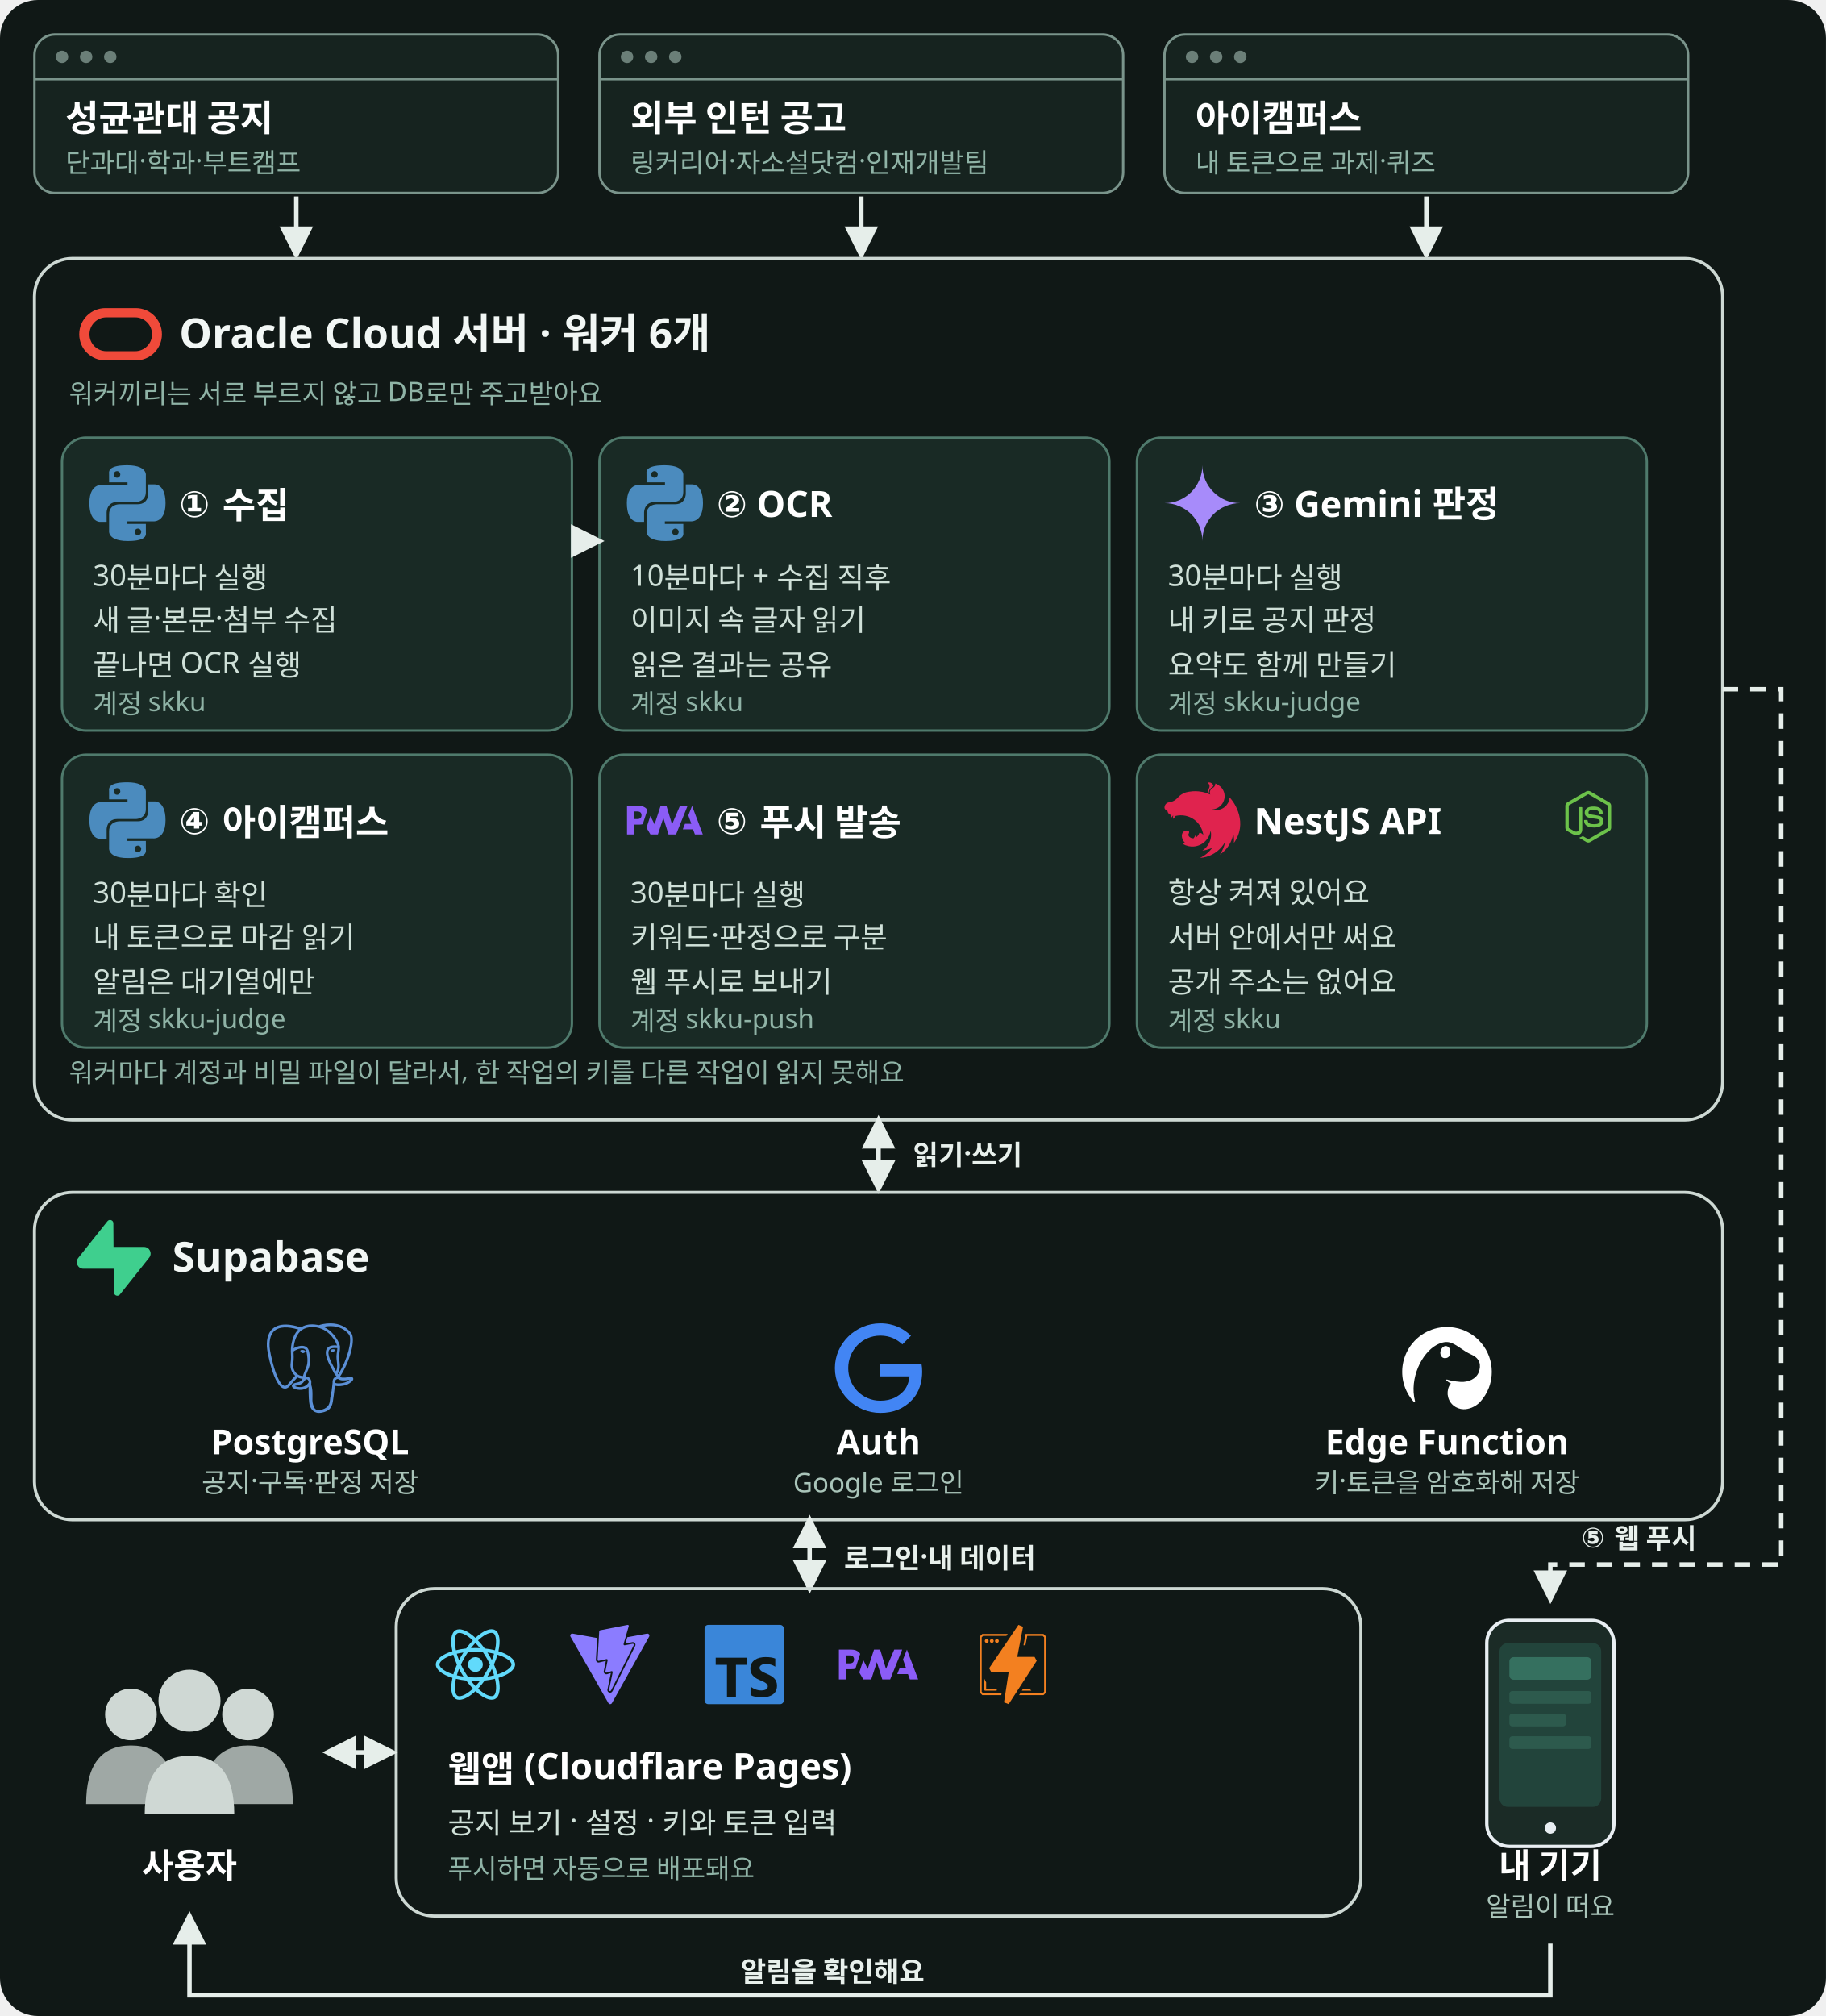
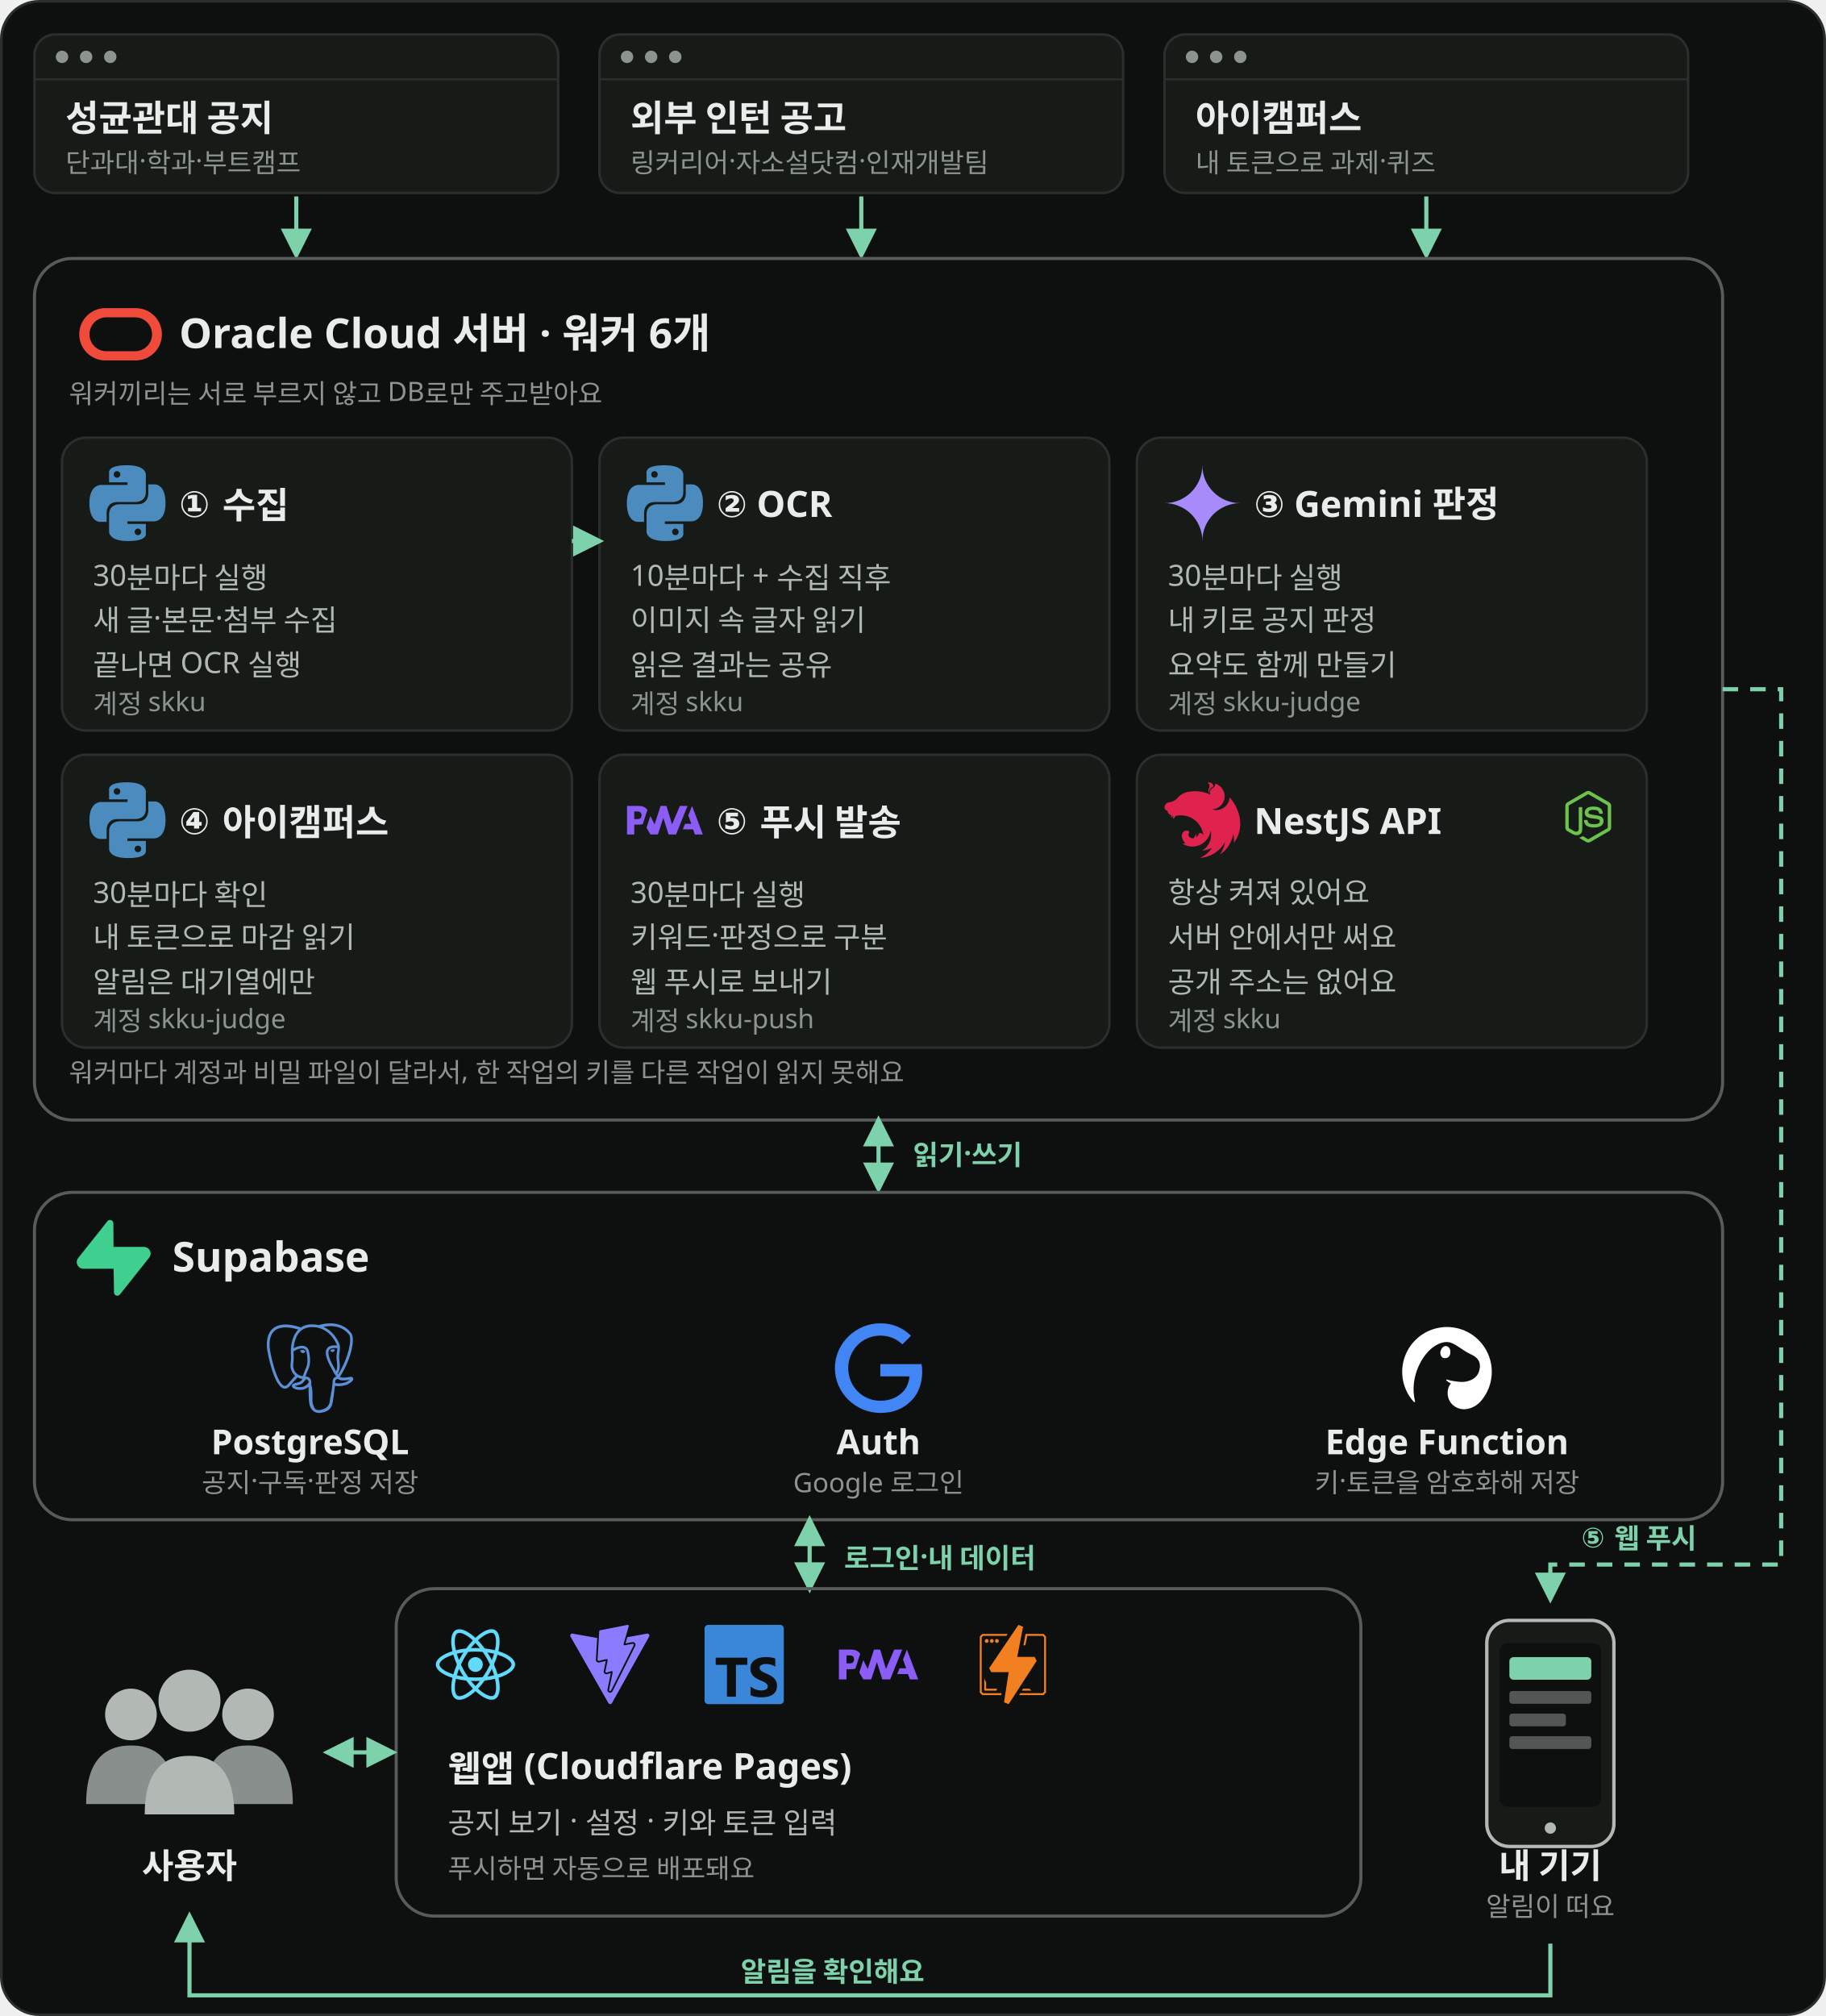
<svg xmlns="http://www.w3.org/2000/svg" viewBox="0 0 1060 1170" width="1060" height="1170" role="img" aria-labelledby="t d" font-family="Pretendard, 'Noto Sans KR', 'Apple SD Gothic Neo', 'Malgun Gothic', sans-serif">
  <defs>
    <marker id="m" viewBox="0 0 10 10" refX="8.5" refY="5" markerWidth="7.5" markerHeight="7.5" orient="auto-start-reverse">
-       <path d="M0 0 L10 5 L0 10 z" fill="#e6eeea" />
+       <path d="M0 0 L10 5 L0 10 z" fill="#7ed2ab" />
    </marker>
    <style>
- .bg{fill:#101816}.fr{fill:none;stroke:#cdd8d3;stroke-width:1.8}
- .h{fill:#f2f7f5;font-size:24px;font-weight:700}.t{fill:#fff;font-size:21px;font-weight:700}.s{fill:#cfe0d8;font-size:17px}.m{fill:#8fb3a6;font-size:15.5px}
- .c{fill:#e8f0ec;font-size:17px;text-anchor:middle}.cs{fill:#a9c4b9;font-size:15.5px;text-anchor:middle}.cl{fill:#fff;font-size:20px;font-weight:700;text-anchor:middle}
- .ar{fill:none;stroke:#e6eeea;stroke-width:2.6}.ad{fill:none;stroke:#e6eeea;stroke-width:2.6;stroke-dasharray:9 7}
- .card{fill:#192a25;stroke:#4f7a6c;stroke-width:1.4}.win{fill:#16231f;stroke:#7a948b;stroke-width:1.4}.wl{stroke:#7a948b;stroke-width:1.2}
- .al{fill:#e8f0ec;font-size:16px;font-weight:600}
+ .bg{fill:#0d100f;stroke:#2a2f2d;stroke-width:1.5}.fr{fill:none;stroke:#575c5a;stroke-width:1.8}
+ .h{fill:#e8ecea;font-size:24px;font-weight:700}.t{fill:#e8ecea;font-size:21px;font-weight:700}.s{fill:#b2b9b5;font-size:17px}.m{fill:#8d9490;font-size:15.5px}
+ .c{fill:#b2b9b5;font-size:17px;text-anchor:middle}.cs{fill:#8d9490;font-size:15.5px;text-anchor:middle}.cl{fill:#e8ecea;font-size:20px;font-weight:700;text-anchor:middle}
+ .ar{fill:none;stroke:#7ed2ab;stroke-width:2.4}.ad{fill:none;stroke:#7ed2ab;stroke-width:2.4;stroke-dasharray:9 7}
+ .card{fill:#161b18;stroke:#2a2f2d;stroke-width:1.4}.win{fill:#161b18;stroke:#2a2f2d;stroke-width:1.4}.wl{stroke:#2a2f2d;stroke-width:1.2}
+ .al{fill:#7ed2ab;font-size:16px;font-weight:600}
</style>
  </defs>
-   <rect class="bg" width="1060" height="1170" rx="22" />
+   <rect class="bg" x="0.75" y="0.75" width="1058.5" height="1168.5" rx="22" />
  <rect class="win" x="20" y="20" width="304" height="92" rx="12" />
  <line x1="20" y1="46" x2="324" y2="46" class="wl" />
-   <circle cx="36" cy="33" r="3.6" fill="#6b7f78" />
-   <circle cx="50" cy="33" r="3.6" fill="#6b7f78" />
-   <circle cx="64" cy="33" r="3.6" fill="#6b7f78" />
+   <circle cx="36" cy="33" r="3.6" fill="#8d9490" />
+   <circle cx="50" cy="33" r="3.6" fill="#8d9490" />
+   <circle cx="64" cy="33" r="3.6" fill="#8d9490" />
  <text class="t" x="38" y="76">성균관대 공지</text>
  <text class="m" x="38" y="100">단과대·학과·부트캠프</text>
  <path class="ar" d="M172 114 L172 148" marker-end="url(#m)" />
  <rect class="win" x="348" y="20" width="304" height="92" rx="12" />
  <line x1="348" y1="46" x2="652" y2="46" class="wl" />
-   <circle cx="364" cy="33" r="3.6" fill="#6b7f78" />
-   <circle cx="378" cy="33" r="3.6" fill="#6b7f78" />
-   <circle cx="392" cy="33" r="3.6" fill="#6b7f78" />
+   <circle cx="364" cy="33" r="3.6" fill="#8d9490" />
+   <circle cx="378" cy="33" r="3.6" fill="#8d9490" />
+   <circle cx="392" cy="33" r="3.6" fill="#8d9490" />
  <text class="t" x="366" y="76">외부 인턴 공고</text>
  <text class="m" x="366" y="100">링커리어·자소설닷컴·인재개발팀</text>
  <path class="ar" d="M500 114 L500 148" marker-end="url(#m)" />
  <rect class="win" x="676" y="20" width="304" height="92" rx="12" />
  <line x1="676" y1="46" x2="980" y2="46" class="wl" />
-   <circle cx="692" cy="33" r="3.6" fill="#6b7f78" />
-   <circle cx="706" cy="33" r="3.6" fill="#6b7f78" />
-   <circle cx="720" cy="33" r="3.6" fill="#6b7f78" />
+   <circle cx="692" cy="33" r="3.6" fill="#8d9490" />
+   <circle cx="706" cy="33" r="3.6" fill="#8d9490" />
+   <circle cx="720" cy="33" r="3.6" fill="#8d9490" />
  <text class="t" x="694" y="76">아이캠퍼스</text>
  <text class="m" x="694" y="100">내 토큰으로 과제·퀴즈</text>
  <path class="ar" d="M828 114 L828 148" marker-end="url(#m)" />
  <rect class="fr" x="20" y="150" width="980" height="500" rx="22" />
  <path transform="translate(46.0 170.0) scale(2.000)" fill="#F04A3A" d="M16.412 4.412h-8.82a7.588 7.588 0 0 0-.008 15.176h8.828a7.588 7.588 0 0 0 0-15.176zm-.193 12.502H7.786a4.915 4.915 0 0 1 0-9.828h8.433a4.914 4.914 0 1 1 0 9.828z" />
  <text class="h" x="104" y="202">Oracle Cloud 서버 · 워커 6개</text>
  <text class="m" x="40" y="234">워커끼리는 서로 부르지 않고 DB로만 주고받아요</text>
  <rect class="card" x="36" y="254" width="296" height="170" rx="14" />
  <path transform="translate(52.0 270.0) scale(1.833)" fill="#4B8BBE" d="M14.25.18l.9.2.73.26.59.3.45.32.34.34.25.34.16.33.1.3.04.26.02.2-.01.13V8.5l-.05.63-.13.55-.21.46-.26.38-.3.31-.33.25-.35.19-.35.14-.33.1-.3.07-.26.04-.21.02H8.77l-.69.05-.59.14-.5.22-.41.27-.33.32-.27.35-.2.36-.15.37-.1.35-.07.32-.04.27-.02.21v3.06H3.17l-.21-.03-.28-.07-.32-.12-.35-.18-.36-.26-.36-.36-.35-.46-.32-.59-.28-.73-.21-.88-.14-1.05-.05-1.23.06-1.22.16-1.04.24-.87.32-.71.36-.57.4-.44.42-.33.42-.24.4-.16.36-.1.32-.05.24-.01h.16l.06.01h8.16v-.83H6.18l-.01-2.75-.02-.37.05-.34.11-.31.17-.28.25-.26.31-.23.38-.2.44-.18.51-.15.58-.12.64-.1.71-.06.77-.04.84-.02 1.27.05zm-6.3 1.98l-.23.33-.08.41.08.41.23.34.33.22.41.09.41-.09.33-.22.23-.34.08-.41-.08-.41-.23-.33-.33-.22-.41-.09-.41.09zm13.09 3.95l.28.06.32.12.35.18.36.27.36.35.35.47.32.59.28.73.21.88.14 1.04.05 1.23-.06 1.23-.16 1.04-.24.86-.32.71-.36.57-.4.45-.42.33-.42.24-.4.16-.36.09-.32.05-.24.02-.16-.01h-8.22v.82h5.84l.01 2.76.02.36-.05.34-.11.31-.17.29-.25.25-.31.24-.38.2-.44.17-.51.15-.58.13-.64.09-.71.07-.77.04-.84.01-1.27-.04-1.07-.14-.9-.2-.73-.25-.59-.3-.45-.33-.34-.34-.25-.34-.16-.33-.1-.3-.04-.25-.02-.2.01-.13v-5.34l.05-.64.13-.54.21-.46.26-.38.3-.32.33-.24.35-.2.35-.14.33-.1.3-.06.26-.04.21-.02.13-.01h5.84l.69-.05.59-.14.5-.21.41-.28.33-.32.27-.35.2-.36.15-.36.1-.35.07-.32.04-.28.02-.21V6.07h2.09l.14.01zm-6.47 14.25l-.23.33-.08.41.08.41.23.33.33.23.41.08.41-.08.33-.23.23-.33.08-.41-.08-.41-.23-.33-.33-.23-.41-.08-.41.08z" />
  <text class="t" x="104" y="300">① 수집</text>
  <text class="s" x="54" y="340">30분마다 실행</text>
  <text class="s" x="54" y="366">새 글·본문·첨부 수집</text>
  <text class="s" x="54" y="392">끝나면 OCR 실행</text>
  <text class="m" x="54" y="414">계정 skku</text>
  <rect class="card" x="348" y="254" width="296" height="170" rx="14" />
  <path transform="translate(364.0 270.0) scale(1.833)" fill="#4B8BBE" d="M14.25.18l.9.2.73.26.59.3.45.32.34.34.25.34.16.33.1.3.04.26.02.2-.01.13V8.5l-.05.63-.13.55-.21.46-.26.38-.3.31-.33.25-.35.19-.35.14-.33.1-.3.07-.26.04-.21.02H8.77l-.69.05-.59.14-.5.22-.41.27-.33.32-.27.35-.2.36-.15.37-.1.35-.07.32-.04.27-.02.21v3.06H3.17l-.21-.03-.28-.07-.32-.12-.35-.18-.36-.26-.36-.36-.35-.46-.32-.59-.28-.73-.21-.88-.14-1.05-.05-1.23.06-1.22.16-1.04.24-.87.32-.71.36-.57.4-.44.42-.33.42-.24.4-.16.36-.1.32-.05.24-.01h.16l.06.01h8.16v-.83H6.18l-.01-2.75-.02-.37.05-.34.11-.31.17-.28.25-.26.31-.23.38-.2.44-.18.51-.15.58-.12.64-.1.71-.06.77-.04.84-.02 1.27.05zm-6.3 1.98l-.23.33-.08.41.08.41.23.34.33.22.41.09.41-.09.33-.22.23-.34.08-.41-.08-.41-.23-.33-.33-.22-.41-.09-.41.09zm13.09 3.95l.28.06.32.12.35.18.36.27.36.35.35.47.32.59.28.73.21.88.14 1.04.05 1.23-.06 1.23-.16 1.04-.24.86-.32.71-.36.57-.4.45-.42.33-.42.24-.4.16-.36.09-.32.05-.24.02-.16-.01h-8.22v.82h5.84l.01 2.76.02.36-.05.34-.11.31-.17.29-.25.25-.31.24-.38.2-.44.17-.51.15-.58.13-.64.09-.71.07-.77.04-.84.01-1.27-.04-1.07-.14-.9-.2-.73-.25-.59-.3-.45-.33-.34-.34-.25-.34-.16-.33-.1-.3-.04-.25-.02-.2.01-.13v-5.34l.05-.64.13-.54.21-.46.26-.38.3-.32.33-.24.35-.2.35-.14.33-.1.3-.06.26-.04.21-.02.13-.01h5.84l.69-.05.59-.14.5-.21.41-.28.33-.32.27-.35.2-.36.15-.36.1-.35.07-.32.04-.28.02-.21V6.07h2.09l.14.01zm-6.47 14.25l-.23.33-.08.41.08.41.23.33.33.23.41.08.41-.08.33-.23.23-.33.08-.41-.08-.41-.23-.33-.33-.23-.41-.08-.41.08z" />
  <text class="t" x="416" y="300">② OCR</text>
  <text class="s" x="366" y="340">10분마다 + 수집 직후</text>
  <text class="s" x="366" y="366">이미지 속 글자 읽기</text>
  <text class="s" x="366" y="392">읽은 결과는 공유</text>
  <text class="m" x="366" y="414">계정 skku</text>
  <rect class="card" x="660" y="254" width="296" height="170" rx="14" />
  <path transform="translate(676.0 270.0) scale(1.833)" fill="#A78BFA" d="M11.04 19.32Q12 21.51 12 24q0-2.49.93-4.68.96-2.19 2.58-3.81t3.81-2.55Q21.51 12 24 12q-2.49 0-4.68-.93a12.3 12.3 0 0 1-3.81-2.58 12.3 12.3 0 0 1-2.58-3.81Q12 2.49 12 0q0 2.49-.96 4.68-.93 2.19-2.55 3.81a12.3 12.3 0 0 1-3.81 2.58Q2.49 12 0 12q2.49 0 4.68.96 2.19.93 3.81 2.55t2.55 3.81" />
  <text class="t" x="728" y="300">③ Gemini 판정</text>
  <text class="s" x="678" y="340">30분마다 실행</text>
  <text class="s" x="678" y="366">내 키로 공지 판정</text>
  <text class="s" x="678" y="392">요약도 함께 만들기</text>
  <text class="m" x="678" y="414">계정 skku-judge</text>
  <rect class="card" x="36" y="438" width="296" height="170" rx="14" />
  <path transform="translate(52.0 454.0) scale(1.833)" fill="#4B8BBE" d="M14.25.18l.9.2.73.26.59.3.45.32.34.34.25.34.16.33.1.3.04.26.02.2-.01.13V8.5l-.05.63-.13.55-.21.46-.26.38-.3.31-.33.25-.35.19-.35.14-.33.1-.3.07-.26.04-.21.02H8.77l-.69.05-.59.14-.5.22-.41.27-.33.32-.27.35-.2.36-.15.37-.1.35-.07.32-.04.27-.02.21v3.06H3.17l-.21-.03-.28-.07-.32-.12-.35-.18-.36-.26-.36-.36-.35-.46-.32-.59-.28-.73-.21-.88-.14-1.05-.05-1.23.06-1.22.16-1.04.24-.87.32-.71.36-.57.4-.44.42-.33.42-.24.4-.16.36-.1.32-.05.24-.01h.16l.06.01h8.16v-.83H6.18l-.01-2.75-.02-.37.05-.34.11-.31.17-.28.25-.26.31-.23.38-.2.44-.18.51-.15.58-.12.64-.1.71-.06.77-.04.84-.02 1.27.05zm-6.3 1.98l-.23.33-.08.41.08.41.23.34.33.22.41.09.41-.09.33-.22.23-.34.08-.41-.08-.41-.23-.33-.33-.22-.41-.09-.41.09zm13.09 3.95l.28.06.32.12.35.18.36.27.36.35.35.47.32.59.28.73.21.88.14 1.04.05 1.23-.06 1.23-.16 1.04-.24.86-.32.71-.36.57-.4.45-.42.33-.42.24-.4.16-.36.09-.32.05-.24.02-.16-.01h-8.22v.82h5.84l.01 2.76.02.36-.05.34-.11.31-.17.29-.25.25-.31.24-.38.2-.44.17-.51.15-.58.13-.64.09-.71.07-.77.04-.84.01-1.27-.04-1.07-.14-.9-.2-.73-.25-.59-.3-.45-.33-.34-.34-.25-.34-.16-.33-.1-.3-.04-.25-.02-.2.01-.13v-5.34l.05-.64.13-.54.21-.46.26-.38.3-.32.33-.24.35-.2.35-.14.33-.1.3-.06.26-.04.21-.02.13-.01h5.84l.69-.05.59-.14.5-.21.41-.28.33-.32.27-.35.2-.36.15-.36.1-.35.07-.32.04-.28.02-.21V6.07h2.09l.14.01zm-6.47 14.25l-.23.33-.08.41.08.41.23.33.33.23.41.08.41-.08.33-.23.23-.33.08-.41-.08-.41-.23-.33-.33-.23-.41-.08-.41.08z" />
  <text class="t" x="104" y="484">④ 아이캠퍼스</text>
  <text class="s" x="54" y="524">30분마다 확인</text>
  <text class="s" x="54" y="550">내 토큰으로 마감 읽기</text>
  <text class="s" x="54" y="576">알림은 대기열에만</text>
  <text class="m" x="54" y="598">계정 skku-judge</text>
  <rect class="card" x="348" y="438" width="296" height="170" rx="14" />
  <path transform="translate(364.0 454.0) scale(1.833)" fill="#8B5CF6" d="M20.597 7.482L24 16.518h-2.51l-.582-1.618h-3.245l.693-1.753h2.002l-.95-2.66 1.188-3.005zm-8.111 0l1.772 5.839L16.75 7.482h2.415l-3.643 9.036h-2.383l-1.639-5.237-1.72 5.237h-2.377l-1.233-2.116 1.214-3.741 1.342 2.661 1.903-5.839h1.857zm-8.745 0c1.063 0 1.871.305 2.423.917a2.647 2.647 0 01.281.368l-1.075 3.313-.385 1.185c-.352.101-.753.151-1.204.151H2.293v3.102H0V7.482zm-.582 1.753h-.866v2.428h.86c.558 0 .941-.119 1.149-.358.19-.215.284-.506.284-.872 0-.364-.108-.654-.324-.871-.216-.217-.583-.326-1.103-.326z" />
  <text class="t" x="416" y="484">⑤ 푸시 발송</text>
  <text class="s" x="366" y="524">30분마다 실행</text>
  <text class="s" x="366" y="550">키워드·판정으로 구분</text>
  <text class="s" x="366" y="576">웹 푸시로 보내기</text>
  <text class="m" x="366" y="598">계정 skku-push</text>
  <rect class="card" x="660" y="438" width="296" height="170" rx="14" />
  <path transform="translate(676.0 454.0) scale(1.833)" fill="#E0234E" d="M14.131.047c-.173 0-.334.037-.483.087.316.21.49.49.576.806.007.043.019.074.025.117a.681.681 0 0 1 .013.112c.024.545-.143.614-.26.936-.18.415-.13.861.086 1.22a.74.74 0 0 0 .074.137c-.235-1.568 1.073-1.803 1.314-2.293.019-.428-.334-.713-.613-.911a1.37 1.37 0 0 0-.732-.21zM16.102.4c-.024.143-.006.106-.012.18-.006.05-.006.112-.012.161-.013.05-.025.1-.044.149-.012.05-.03.1-.05.149l-.067.142c-.02.025-.031.05-.05.075l-.037.055a2.152 2.152 0 0 1-.093.124c-.037.038-.068.081-.112.112v.006c-.037.031-.074.068-.118.1-.13.099-.278.173-.415.266-.043.03-.087.056-.124.093a.906.906 0 0 0-.118.099c-.043.037-.074.074-.111.118-.031.037-.068.08-.093.124a1.582 1.582 0 0 0-.087.13c-.025.05-.043.093-.068.142-.019.05-.037.093-.05.143a2.007 2.007 0 0 0-.043.155c-.006.025-.006.056-.012.08-.007.025-.007.05-.013.075 0 .05-.006.105-.006.155 0 .037 0 .074.006.111 0 .05.006.1.019.155.006.05.018.1.03.15.02.049.032.098.05.148.013.03.031.062.044.087l-1.426-.552c-.241-.068-.477-.13-.719-.186l-.39-.093c-.372-.074-.75-.13-1.128-.167-.013 0-.019-.006-.031-.006A11.082 11.082 0 0 0 8.9 2.855c-.378.025-.756.074-1.134.136a12.45 12.45 0 0 0-.837.174l-.279.074c-.092.037-.18.08-.266.118l-.205.093c-.012.006-.024.006-.03.012-.063.031-.118.056-.174.087a2.738 2.738 0 0 0-.236.118c-.043.018-.086.043-.124.062a.559.559 0 0 1-.055.03c-.056.032-.112.063-.162.094a1.56 1.56 0 0 0-.148.093c-.044.03-.087.055-.124.086-.006.007-.013.007-.019.013-.037.025-.08.056-.118.087l-.012.012-.093.074c-.012.007-.025.019-.037.025-.031.025-.062.056-.093.08-.006.013-.019.02-.025.025-.037.038-.074.069-.111.106-.007 0-.007.006-.013.012a1.742 1.742 0 0 0-.111.106c-.007.006-.007.012-.013.012a1.454 1.454 0 0 0-.093.1c-.012.012-.03.024-.043.036a1.374 1.374 0 0 1-.106.112c-.006.012-.018.019-.024.03-.05.05-.093.1-.143.15l-.018.018c-.1.106-.205.211-.317.304-.111.1-.229.192-.347.273a3.777 3.777 0 0 1-.762.421c-.13.056-.267.106-.403.149-.26.056-.527.161-.756.18-.05 0-.105.012-.155.018l-.155.037-.149.056c-.05.019-.099.044-.148.068-.044.031-.093.056-.137.087a1.011 1.011 0 0 0-.124.106c-.043.03-.087.074-.124.111-.037.043-.074.08-.105.124-.031.05-.068.093-.093.143a1.092 1.092 0 0 0-.087.142c-.025.056-.05.106-.068.161-.019.05-.037.106-.056.161-.012.05-.025.1-.03.15 0 .005-.007.012-.007.018-.012.056-.012.13-.019.167C.006 7.95 0 7.986 0 8.03a.657.657 0 0 0 .074.31v.006c.019.037.044.075.069.112.024.037.05.074.08.111.031.031.068.069.106.1a.906.906 0 0 0 .117.099c.149.13.186.173.378.272.031.019.062.031.1.05.006 0 .012.006.018.006 0 .013 0 .019.006.031a1.272 1.272 0 0 0 .08.298c.02.037.032.074.05.111.007.013.013.025.02.031.024.05.049.093.073.137l.093.13c.031.037.069.08.106.118.037.037.074.068.118.105 0 0 .006.006.012.006.037.031.074.062.112.087a.986.986 0 0 0 .136.08c.043.025.093.05.142.069a.73.73 0 0 0 .124.043c.007.006.013.006.025.012.025.007.056.013.08.019-.018.335-.024.65.026.762.055.124.328-.254.6-.688-.036.428-.061.93 0 1.079.069.155.44-.329.763-.862 4.395-1.016 8.405 2.02 8.826 6.31-.08-.67-.905-1.041-1.283-.948-.186.458-.502 1.047-1.01 1.413.043-.41.025-.83-.062-1.24a4.009 4.009 0 0 1-.769 1.562c-.588.043-1.177-.242-1.487-.67-.025-.018-.031-.055-.05-.08-.018-.043-.037-.087-.05-.13a.515.515 0 0 1-.037-.13c-.006-.044-.006-.087-.006-.137v-.093a.992.992 0 0 1 .031-.13c.013-.043.025-.086.044-.13.024-.043.043-.087.074-.13.105-.298.105-.54-.087-.682a.706.706 0 0 0-.118-.062c-.024-.006-.055-.018-.08-.025l-.05-.018a.847.847 0 0 0-.13-.031.472.472 0 0 0-.13-.019 1.01 1.01 0 0 0-.136-.012c-.031 0-.062.006-.093.006a.484.484 0 0 0-.137.019c-.043.006-.086.012-.13.024a1.068 1.068 0 0 0-.13.044c-.043.018-.08.037-.124.056-.037.018-.074.043-.118.062-1.444.942-.582 3.148.403 3.787-.372.068-.75.148-.855.229l-.013.012c.267.161.546.298.837.416.397.13.818.247 1.004.297v.006a5.996 5.996 0 0 0 1.562.112c2.746-.192 4.996-2.281 5.405-5.033l.037.161c.019.112.043.23.056.347v.006c.012.056.018.112.025.162v.024c.006.056.012.112.012.162.006.068.012.136.012.204v.1c0 .03.007.067.007.098 0 .038-.007.075-.007.112v.087c0 .043-.006.08-.006.124 0 .025 0 .05-.006.08 0 .044-.006.087-.006.137-.006.018-.006.037-.006.055l-.02.143c0 .019 0 .037-.005.056-.007.062-.019.118-.025.18v.012l-.037.174v.018l-.037.167c0 .007-.007.02-.007.025a1.663 1.663 0 0 1-.043.168v.018c-.019.062-.037.118-.05.174-.006.006-.006.012-.006.012l-.056.186c-.024.062-.043.118-.068.18-.025.062-.043.124-.068.18-.025.062-.05.117-.074.18h-.007c-.024.055-.05.117-.08.173a.302.302 0 0 1-.019.043c-.006.006-.006.013-.012.019a5.867 5.867 0 0 1-1.742 2.082c-.05.031-.099.069-.149.106-.012.012-.03.018-.043.03a2.603 2.603 0 0 1-.136.094l.018.037h.007l.26-.037h.006c.161-.025.322-.056.483-.087.044-.006.093-.019.137-.031l.087-.019c.043-.006.086-.018.13-.024.037-.013.074-.02.111-.031.62-.15 1.221-.354 1.798-.595a9.926 9.926 0 0 1-3.85 3.142c.714-.05 1.426-.167 2.114-.366a9.903 9.903 0 0 0 5.857-4.68 9.893 9.893 0 0 1-1.667 3.986 9.758 9.758 0 0 0 1.655-1.376 9.824 9.824 0 0 0 2.61-5.268c.21.98.272 1.99.18 2.987 4.474-6.241.371-12.712-1.346-14.416-.006-.013-.012-.019-.012-.031-.006.006-.006.006-.006.012 0-.006 0-.006-.007-.012 0 .074-.006.148-.012.223a8.34 8.34 0 0 1-.062.415c-.03.136-.068.273-.105.41-.044.13-.093.266-.15.396a5.322 5.322 0 0 1-.185.378 4.735 4.735 0 0 1-.477.688c-.093.111-.192.21-.292.31a3.994 3.994 0 0 1-.18.155l-.142.124a3.459 3.459 0 0 1-.347.241 4.295 4.295 0 0 1-.366.211c-.13.062-.26.118-.39.174a4.364 4.364 0 0 1-.818.223c-.143.025-.285.037-.422.05a4.914 4.914 0 0 1-.297.012 4.66 4.66 0 0 1-.422-.025 3.137 3.137 0 0 1-.421-.062 3.136 3.136 0 0 1-.415-.105h-.007c.137-.013.273-.025.41-.05a4.493 4.493 0 0 0 .818-.223c.136-.05.266-.112.39-.174.13-.062.248-.13.372-.204.118-.08.235-.161.347-.248.112-.087.217-.18.316-.279.105-.093.198-.198.291-.304.093-.111.18-.223.26-.334.013-.019.026-.044.038-.062.062-.1.124-.199.18-.298a4.272 4.272 0 0 0 .334-.775c.044-.13.075-.266.106-.403.025-.142.05-.278.062-.415.012-.142.025-.285.025-.421 0-.1-.007-.199-.013-.298a6.726 6.726 0 0 0-.05-.415 4.493 4.493 0 0 0-.092-.415c-.044-.13-.087-.267-.137-.397-.05-.13-.111-.26-.173-.384-.069-.124-.137-.248-.211-.366a6.843 6.843 0 0 0-.248-.34c-.093-.106-.186-.212-.285-.317a3.878 3.878 0 0 0-.161-.155c-.28-.217-.57-.421-.862-.607a1.154 1.154 0 0 0-.124-.062 2.415 2.415 0 0 0-.589-.26Z" />
  <path transform="translate(907.0 459.0) scale(1.250)" fill="#6CC24A" d="M11.998,24c-0.321,0-0.641-0.084-0.922-0.247l-2.936-1.737c-0.438-0.245-0.224-0.332-0.08-0.383 c0.585-0.203,0.703-0.25,1.328-0.604c0.065-0.037,0.151-0.023,0.218,0.017l2.256,1.339c0.082,0.045,0.197,0.045,0.272,0l8.795-5.076 c0.082-0.047,0.134-0.141,0.134-0.238V6.921c0-0.099-0.053-0.192-0.137-0.242l-8.791-5.072c-0.081-0.047-0.189-0.047-0.271,0 L3.075,6.68C2.99,6.729,2.936,6.825,2.936,6.921v10.15c0,0.097,0.054,0.189,0.139,0.235l2.409,1.392 c1.307,0.654,2.108-0.116,2.108-0.89V7.787c0-0.142,0.114-0.253,0.256-0.253h1.115c0.139,0,0.255,0.112,0.255,0.253v10.021 c0,1.745-0.95,2.745-2.604,2.745c-0.508,0-0.909,0-2.026-0.551L2.28,18.675c-0.57-0.329-0.922-0.945-0.922-1.604V6.921 c0-0.659,0.353-1.275,0.922-1.603l8.795-5.082c0.557-0.315,1.296-0.315,1.848,0l8.794,5.082c0.57,0.329,0.924,0.944,0.924,1.603 v10.15c0,0.659-0.354,1.273-0.924,1.604l-8.794,5.078C12.643,23.916,12.324,24,11.998,24z M19.099,13.993 c0-1.9-1.284-2.406-3.987-2.763c-2.731-0.361-3.009-0.548-3.009-1.187c0-0.528,0.235-1.233,2.258-1.233 c1.807,0,2.473,0.389,2.747,1.607c0.024,0.115,0.129,0.199,0.247,0.199h1.141c0.071,0,0.138-0.031,0.186-0.081 c0.048-0.054,0.074-0.123,0.067-0.196c-0.177-2.098-1.571-3.076-4.388-3.076c-2.508,0-4.004,1.058-4.004,2.833 c0,1.925,1.488,2.457,3.895,2.695c2.88,0.282,3.103,0.703,3.103,1.269c0,0.983-0.789,1.402-2.642,1.402 c-2.327,0-2.839-0.584-3.011-1.742c-0.02-0.124-0.126-0.215-0.253-0.215h-1.137c-0.141,0-0.254,0.112-0.254,0.253 c0,1.482,0.806,3.248,4.655,3.248C17.501,17.007,19.099,15.91,19.099,13.993z" />
  <text class="t" x="728" y="484">NestJS API</text>
  <text class="s" x="678" y="524">항상 켜져 있어요</text>
  <text class="s" x="678" y="550">서버 안에서만 써요</text>
  <text class="s" x="678" y="576">공개 주소는 없어요</text>
  <text class="m" x="678" y="598">계정 skku</text>
  <path class="ar" d="M332 314 L348 314" marker-end="url(#m)" />
  <text class="m" x="40" y="628">워커마다 계정과 비밀 파일이 달라서, 한 작업의 키를 다른 작업이 읽지 못해요</text>
  <path class="ar" d="M510 650 L510 690" marker-end="url(#m)" marker-start="url(#m)" />
  <text class="al" x="530" y="676">읽기·쓰기</text>
  <rect class="fr" x="20" y="692" width="980" height="190" rx="22" />
  <path transform="translate(44.0 708.0) scale(1.833)" fill="#3FCF8E" d="M11.9 1.036c-.015-.986-1.26-1.41-1.874-.637L.764 12.05C-.33 13.427.65 15.455 2.409 15.455h9.579l.113 7.51c.014.985 1.259 1.408 1.873.636l9.262-11.653c1.093-1.375.113-3.403-1.645-3.403h-9.642z" />
  <text class="h" x="100" y="738">Supabase</text>
  <path transform="translate(154.0 768.0) scale(2.167)" fill="#5B8FD6" d="M23.559 14.723a.527.527 0 0 0-.056-.119c-.139-.263-.477-.342-1.007-.232-1.653.341-2.293.131-2.526-.019 1.342-2.048 2.445-4.522 3.041-6.83.271-1.051.798-3.524.122-4.732a1.564 1.564 0 0 0-.151-.235C21.693.909 19.801.025 17.51.001c-1.495-.016-2.771.346-3.116.479a9.449 9.449 0 0 0-.516-.082 8.044 8.044 0 0 0-1.311-.128c-1.182-.018-2.204.264-3.05.841-.857-.321-4.789-1.645-7.222.079C.936 2.153.309 3.873.43 6.304c.041.818.507 3.334 1.242 5.744.46 1.506.939 2.702 1.433 3.582.553.994 1.126 1.593 1.714 1.79.447.149 1.133.144 1.858-.728.801-.964 1.59-1.826 1.945-2.207.435.235.906.362 1.39.377a.057.057 0 0 0 0.0.004 11.031 11.031 0 0 0-.247.305c-.339.43-.409.52-1.5.744-.31.064-1.134.234-1.146.811-.003.122.033.231.092.327.227.423.922.61 1.015.633 1.335.334 2.504.092 3.371-.679-.017 2.231.077 4.417.345 5.087.221.553.762 1.905 2.469 1.904.251 0 .526-.029.83-.094 1.782-.382 2.556-1.17 2.855-2.906.15-.871.402-2.875.539-4.101.017-.07.036-.121.057-.136.001-.001.07-.047.427.031a.367.367 0 0 0 .044.007l.254.022.015.001c.847.038 1.911-.143 2.531-.431.644-.299 1.806-1.032 1.595-1.67zM2.371 11.877c-.744-2.436-1.178-4.885-1.212-5.572-.109-2.171.417-3.683 1.562-4.493 1.837-1.299 4.84-.541 6.108-.13-.003.003-.007.006-.01.009-2.024 2.044-1.976 5.536-1.971 5.75-0.0.082.007.199.016.359.035.587.1 1.68-.073 2.918-.161 1.15.194 2.276.973 3.089.081.084.165.163.252.237-.347.371-1.1 1.193-1.903 2.158-.568.682-.96.552-1.089.509-.392-.131-.813-.587-1.238-1.322-.48-.839-.964-2.032-1.415-3.513zm6.007 5.087c-.171-.043-.327-.113-.432-.177.089-.039.237-.09.483-.141 1.283-.264 1.482-.451 1.914-1.0.099-.126.212-.269.367-.443a.355.355 0 0 0 .074-.13c.171-.151.272-.11.437-.042.156.065.308.26.369.475.029.102.062.294-.045.444-.904 1.266-2.222 1.249-3.168 1.013zm2.094-3.988-.052.141c-.133.357-.257.688-.333 1.003-.667-.002-1.317-.287-1.81-.802-.628-.655-.913-1.566-.782-2.5.183-1.308.115-2.447.079-3.059-.005-.086-.009-.161-.012-.22.296-.262 1.666-.996 2.643-.772.446.102.718.406.831.928.585 2.704.077 3.831-.33 4.736-.084.187-.163.363-.231.545zm7.364 4.572c-.017.177-.036.376-.062.596l-.146.438a.355.355 0 0 0-.018.108c-.006.475-.054.649-.115.869-.063.229-.135.489-.179 1.058-.11 1.414-.878 2.227-2.417 2.557-1.516.325-1.784-.497-2.021-1.222a6.582 6.582 0 0 0-.077-.227c-.215-.586-.191-1.412-.157-2.555.017-.561-.025-1.901-.33-2.646.004-.293.011-.591.019-.892a.353.353 0 0 0-.015-.113 1.493 1.493 0 0 0-.044-.208c-.123-.428-.421-.787-.78-.935-.142-.059-.404-.167-.718-.087.067-.276.183-.588.309-.925l.053-.142c.059-.16.134-.326.213-.501.426-.948 1.011-2.245.377-5.177-.237-1.098-1.03-1.634-2.232-1.51-.721.075-1.38.365-1.709.532a5.672 5.672 0 0 0-.196.104c.092-1.106.439-3.174 1.736-4.482a4.031 4.031 0 0 1 .303-.276.353.353 0 0 0 .145-.064c.752-.571 1.694-.851 2.802-.833.409.007.802.034 1.174.081 1.939.354 3.244 1.447 4.036 2.383.814.962 1.255 1.931 1.431 2.454-1.323-.135-2.223.127-2.68.779-.993 1.419.543 4.173 1.281 5.496.135.243.252.452.289.541.24.583.551.971.779 1.255.07.087.137.171.189.245-.401.116-1.121.383-1.055 1.717-.012.156-.042.447-.083.815-.046.208-.07.46-.099.766zm.89-1.621c-.041-.832.269-.918.597-1.01a2.857 2.857 0 0 0 .135-.041 1.202 1.202 0 0 0 .134.103c.57.377 1.582.421 3.007.134-.202.177-.519.399-.953.601-.41.19-1.096.333-1.747.364-.72.034-1.086-.081-1.172-.151zm.57-9.271c-.006.351-.054.669-.105 1.002-.055.358-.112.727-.126 1.176-.014.437.04.891.093 1.33.107.887.216 1.8-.207 2.701a3.527 3.527 0 0 1-.188-.386c-.053-.128-.167-.333-.325-.616-.616-1.104-2.057-3.69-1.319-4.745.38-.543 1.341-.566 2.178-.463zm.228 7.014a12.376 12.376 0 0 0-.085-.107l-.035-.044c.726-1.2.584-2.386.458-3.438-.052-.432-.101-.84-.088-1.223.013-.406.067-.754.118-1.091.064-.415.129-.844.111-1.351.013-.053.019-.116.012-.19-.046-.485-.6-1.938-1.729-3.253-.608-.707-1.49-1.497-2.689-2.039.525-.107 1.233-.203 2.024-.186 2.051.046 3.675.814 4.824 2.282a.908.908 0 0 1 .067.1c.723 1.356-.276 6.275-2.987 10.54zm-8.817-6.116c-.025.179-.309.422-.621.422a.582.582 0 0 1-.081-.006c-.187-.026-.377-.144-.506-.316-.046-.06-.12-.178-.105-.284.005-.04.026-.099.092-.149.118-.089.352-.123.61-.087.316.044.643.194.611.419zm7.931-.411c.011.079-.049.201-.153.31-.068.072-.212.196-.408.223a.546.546 0 0 1-.075.005c-.293 0-.541-.234-.561-.372-.024-.176.264-.311.561-.352.297-.041.611.009.636.185z" />
  <text class="cl" x="180" y="844">PostgreSQL</text>
  <text class="cs" x="180" y="866">공지·구독·판정 저장</text>
  <path transform="translate(484.0 768.0) scale(2.167)" fill="#4285F4" d="M12.48 10.92v3.28h7.84c-.24 1.84-.853 3.187-1.787 4.133-1.147 1.147-2.933 2.4-6.053 2.4-4.827 0-8.6-3.893-8.6-8.72s3.773-8.72 8.6-8.72c2.6 0 4.507 1.027 5.907 2.347l2.307-2.307C18.747 1.44 16.133 0 12.48 0 5.867 0 .307 5.387.307 12s5.56 12 12.173 12c3.573 0 6.267-1.173 8.373-3.36 2.16-2.16 2.84-5.213 2.84-7.667 0-.76-.053-1.467-.173-2.053H12.48z" />
  <text class="cl" x="510" y="844">Auth</text>
  <text class="cs" x="510" y="866">Google 로그인</text>
  <path transform="translate(814.0 768.0) scale(2.167)" fill="#FFFFFF" d="M1.105 18.02A11.9 11.9 0 0 1 0 12.985q0-.698.078-1.376a12 12 0 0 1 .231-1.34A12 12 0 0 1 4.025 4.02a12 12 0 0 1 5.46-2.771 12 12 0 0 1 3.428-.23c1.452.112 2.825.477 4.077 1.05a12 12 0 0 1 2.78 1.774 12.02 12.02 0 0 1 4.053 7.078A12 12 0 0 1 24 12.985q0 .454-.036.914a12 12 0 0 1-.728 3.305 12 12 0 0 1-2.38 3.875c-1.33 1.357-3.02 1.962-4.43 1.936a4.4 4.4 0 0 1-2.724-1.024c-.99-.853-1.391-1.83-1.53-2.919a5 5 0 0 1 .128-1.518c.105-.38.37-1.116.76-1.437-.455-.197-1.04-.624-1.226-.829-.045-.05-.04-.13 0-.183a.155.155 0 0 1 .177-.053c.392.134.869.267 1.372.35.66.111 1.484.25 2.317.292 2.03.1 4.153-.813 4.812-2.627s.403-3.609-1.96-4.685-3.454-2.356-5.363-3.128c-1.247-.505-2.636-.205-4.06.582-3.838 2.121-7.277 8.822-5.69 15.032a.191.191 0 0 1-.315.19 12 12 0 0 1-1.25-1.634 12 12 0 0 1-.769-1.404M11.57 6.087c.649-.051 1.214.501 1.31 1.236.13.979-.228 1.99-1.41 2.013-1.01.02-1.315-.997-1.248-1.614.066-.616.574-1.575 1.35-1.635" />
  <text class="cl" x="840" y="844">Edge Function</text>
  <text class="cs" x="840" y="866">키·토큰을 암호화해 저장</text>
  <path class="ar" d="M470 882 L470 922" marker-end="url(#m)" marker-start="url(#m)" />
  <text class="al" x="490" y="910">로그인·내 데이터</text>
-   <circle cx="76" cy="995" r="15" fill="#cfd8d4" />
-   <path d="M50 1047 q0 -34 26 -34 q26 0 26 34z" fill="#cfd8d4" opacity="0.75" />
-   <circle cx="144" cy="995" r="15" fill="#cfd8d4" />
-   <path d="M118 1047 q0 -34 26 -34 q26 0 26 34z" fill="#cfd8d4" opacity="0.75" />
-   <circle cx="110" cy="987" r="18" fill="#cfd8d4" />
-   <path d="M84 1053 q0 -34 26 -34 q26 0 26 34z" fill="#cfd8d4" opacity="1" />
+   <circle cx="76" cy="995" r="15" fill="#b2b9b5" />
+   <path d="M50 1047 q0 -34 26 -34 q26 0 26 34z" fill="#b2b9b5" opacity="0.75" />
+   <circle cx="144" cy="995" r="15" fill="#b2b9b5" />
+   <path d="M118 1047 q0 -34 26 -34 q26 0 26 34z" fill="#b2b9b5" opacity="0.75" />
+   <circle cx="110" cy="987" r="18" fill="#b2b9b5" />
+   <path d="M84 1053 q0 -34 26 -34 q26 0 26 34z" fill="#b2b9b5" opacity="1" />
  <text class="cl" x="110" y="1090">사용자</text>
  <rect class="fr" x="230" y="922" width="560" height="190" rx="22" />
  <path transform="translate(253.0 943.0) scale(1.917)" fill="#61DAFB" d="M14.23 12.004a2.236 2.236 0 0 1-2.235 2.236 2.236 2.236 0 0 1-2.236-2.236 2.236 2.236 0 0 1 2.235-2.236 2.236 2.236 0 0 1 2.236 2.236zm2.648-10.69c-1.346 0-3.107.96-4.888 2.622-1.78-1.653-3.542-2.602-4.887-2.602-.41 0-.783.093-1.106.278-1.375.793-1.683 3.264-.973 6.365C1.98 8.917 0 10.42 0 12.004c0 1.59 1.99 3.097 5.043 4.03-.704 3.113-.39 5.588.988 6.38.32.187.69.275 1.102.275 1.345 0 3.107-.96 4.888-2.624 1.78 1.654 3.542 2.603 4.887 2.603.41 0 .783-.09 1.106-.275 1.374-.792 1.683-3.263.973-6.365C22.02 15.096 24 13.59 24 12.004c0-1.59-1.99-3.097-5.043-4.032.704-3.11.39-5.587-.988-6.38-.318-.184-.688-.277-1.092-.278zm-.005 1.09v.006c.225 0 .406.044.558.127.666.382.955 1.835.73 3.704-.054.46-.142.945-.25 1.44-.96-.236-2.006-.417-3.107-.534-.66-.905-1.345-1.727-2.035-2.447 1.592-1.48 3.087-2.292 4.105-2.295zm-9.77.02c1.012 0 2.514.808 4.11 2.28-.686.72-1.37 1.537-2.02 2.442-1.107.117-2.154.298-3.113.538-.112-.49-.195-.964-.254-1.42-.23-1.868.054-3.32.714-3.707.19-.09.4-.127.563-.132zm4.882 3.05c.455.468.91.992 1.36 1.564-.44-.02-.89-.034-1.345-.034-.46 0-.915.01-1.36.034.44-.572.895-1.096 1.345-1.565zM12 8.1c.74 0 1.477.034 2.202.093.406.582.802 1.203 1.183 1.86.372.64.71 1.29 1.018 1.946-.308.655-.646 1.31-1.013 1.95-.38.66-.773 1.288-1.18 1.87-.728.063-1.466.098-2.21.098-.74 0-1.477-.035-2.202-.093-.406-.582-.802-1.204-1.183-1.86-.372-.64-.71-1.29-1.018-1.946.303-.657.646-1.313 1.013-1.954.38-.66.773-1.286 1.18-1.868.728-.064 1.466-.098 2.21-.098zm-3.635.254c-.24.377-.48.763-.704 1.16-.225.39-.435.782-.635 1.174-.265-.656-.49-1.31-.676-1.947.64-.15 1.315-.283 2.015-.386zm7.26 0c.695.103 1.365.23 2.006.387-.18.632-.405 1.282-.66 1.933-.2-.39-.41-.783-.64-1.174-.225-.392-.465-.774-.705-1.146zm3.063.675c.484.15.944.317 1.375.498 1.732.74 2.852 1.708 2.852 2.476-.005.768-1.125 1.74-2.857 2.475-.42.18-.88.342-1.355.493-.28-.958-.646-1.956-1.1-2.98.45-1.017.81-2.01 1.085-2.964zm-13.395.004c.278.96.645 1.957 1.1 2.98-.45 1.017-.812 2.01-1.086 2.964-.484-.15-.944-.318-1.37-.5-1.732-.737-2.852-1.706-2.852-2.474 0-.768 1.12-1.742 2.852-2.476.42-.18.88-.342 1.356-.494zm11.678 4.28c.265.657.49 1.312.676 1.948-.64.157-1.316.29-2.016.39.24-.375.48-.762.705-1.158.225-.39.435-.788.636-1.18zm-9.945.02c.2.392.41.783.64 1.175.23.39.465.772.705 1.143-.695-.102-1.365-.23-2.006-.386.18-.63.406-1.282.66-1.933zM17.92 16.32c.112.493.2.968.254 1.423.23 1.868-.054 3.32-.714 3.708-.147.09-.338.128-.563.128-1.012 0-2.514-.807-4.11-2.28.686-.72 1.37-1.536 2.02-2.44 1.107-.118 2.154-.3 3.113-.54zm-11.83.01c.96.234 2.006.415 3.107.532.66.905 1.345 1.727 2.035 2.446-1.595 1.483-3.092 2.295-4.11 2.295-.22-.005-.406-.05-.553-.132-.666-.38-.955-1.834-.73-3.703.054-.46.142-.944.25-1.438zm4.56.64c.44.02.89.034 1.345.034.46 0 .915-.01 1.36-.034-.44.572-.895 1.095-1.345 1.565-.455-.47-.91-.993-1.36-1.565z" />
  <path transform="translate(331.0 943.0) scale(1.917)" fill="#8B7CFF" d="m8.286 10.578.512-8.657a.306.306 0 0 1 .247-.282L17.377.006a.306.306 0 0 1 .353.385l-1.558 5.403a.306.306 0 0 0 .352.385l2.388-.46a.306.306 0 0 1 .332.438l-6.79 13.55-.123.19a.294.294 0 0 1-.252.14c-.177 0-.35-.152-.305-.369l1.095-5.301a.306.306 0 0 0-.388-.355l-1.433.435a.306.306 0 0 1-.389-.354l.69-3.375a.306.306 0 0 0-.37-.36l-2.32.536a.306.306 0 0 1-.374-.316zm14.976-7.926L17.284 3.74l-.544 1.887 2.077-.4a.8.8 0 0 1 .84.369.8.8 0 0 1 .034.783L12.9 19.93l-.013.025-.015.023-.122.19a.801.801 0 0 1-.672.37.826.826 0 0 1-.634-.302.8.8 0 0 1-.16-.67l1.029-4.981-1.12.34a.81.81 0 0 1-.86-.262.802.802 0 0 1-.165-.67l.63-3.08-2.027.468a.808.808 0 0 1-.768-.233.81.81 0 0 1-.217-.6l.389-6.57-7.44-1.33a.612.612 0 0 0-.64.906L11.58 23.691a.612.612 0 0 0 1.066-.004l11.26-20.135a.612.612 0 0 0-.644-.9z" />
  <path transform="translate(409.0 943.0) scale(1.917)" fill="#3A86D9" d="M1.125 0C.502 0 0 .502 0 1.125v21.75C0 23.498.502 24 1.125 24h21.75c.623 0 1.125-.502 1.125-1.125V1.125C24 .502 23.498 0 22.875 0zm17.363 9.75c.612 0 1.154.037 1.627.111a6.38 6.38 0 0 1 1.306.34v2.458a3.95 3.95 0 0 0-.643-.361 5.093 5.093 0 0 0-.717-.26 5.453 5.453 0 0 0-1.426-.2c-.3 0-.573.028-.819.086a2.1 2.1 0 0 0-.623.242c-.17.104-.3.229-.393.374a.888.888 0 0 0-.14.49c0 .196.053.373.156.529.104.156.252.304.443.444s.423.276.696.41c.273.135.582.274.926.416.47.197.892.407 1.266.628.374.222.695.473.963.753.268.279.472.598.614.957.142.359.214.776.214 1.253 0 .657-.125 1.21-.373 1.656a3.033 3.033 0 0 1-1.012 1.085 4.38 4.38 0 0 1-1.487.596c-.566.12-1.163.18-1.79.18a9.916 9.916 0 0 1-1.84-.164 5.544 5.544 0 0 1-1.512-.493v-2.63a5.033 5.033 0 0 0 3.237 1.2c.333 0 .624-.03.872-.09.249-.06.456-.144.623-.25.166-.108.29-.234.373-.38a1.023 1.023 0 0 0-.074-1.089 2.12 2.12 0 0 0-.537-.5 5.597 5.597 0 0 0-.807-.444 27.72 27.72 0 0 0-1.007-.436c-.918-.383-1.602-.852-2.053-1.405-.45-.553-.676-1.222-.676-2.005 0-.614.123-1.141.369-1.582.246-.441.58-.804 1.004-1.089a4.494 4.494 0 0 1 1.47-.629 7.536 7.536 0 0 1 1.77-.201zm-15.113.188h9.563v2.166H9.506v9.646H6.789v-9.646H3.375z" />
  <path transform="translate(487.0 943.0) scale(1.917)" fill="#8B5CF6" d="M20.597 7.482L24 16.518h-2.51l-.582-1.618h-3.245l.693-1.753h2.002l-.95-2.66 1.188-3.005zm-8.111 0l1.772 5.839L16.75 7.482h2.415l-3.643 9.036h-2.383l-1.639-5.237-1.72 5.237h-2.377l-1.233-2.116 1.214-3.741 1.342 2.661 1.903-5.839h1.857zm-8.745 0c1.063 0 1.871.305 2.423.917a2.647 2.647 0 01.281.368l-1.075 3.313-.385 1.185c-.352.101-.753.151-1.204.151H2.293v3.102H0V7.482zm-.582 1.753h-.866v2.428h.86c.558 0 .941-.119 1.149-.358.19-.215.284-.506.284-.872 0-.364-.108-.654-.324-.871-.216-.217-.583-.326-1.103-.326z" />
  <path transform="translate(565.0 943.0) scale(1.917)" fill="#F38020" d="M10.715 14.32H5.442l-.64-1.203L13.673 0l1.397.579-1.752 9.112h5.24l.648 1.192L10.719 24l-1.412-.54ZM4.091 5.448a.579.579 0 1 1 0-1.157.579.579 0 0 1 0 1.157zm1.543 0a.579.579 0 1 1 0-1.157.579.579 0 0 1 0 1.157zm1.544 0a.579.579 0 1 1 0-1.157.579.579 0 0 1 0 1.157zm8.657-2.7h5.424l.772.771v16.975l-.772.772h-7.392l.374-.579h6.779l.432-.432V3.758l-.432-.432h-4.676l-.552 2.85h-.59l.529-2.877.108-.552ZM2.74 21.265l-.772-.772V3.518l.772-.771h7.677l-.386.579H2.98l-.432.432v16.496l.432.432h5.586l-.092.579zm1.157-1.93h3.28l-.116.58h-3.55l-.192-.193v-3.473l.578 1.158zm13.117 0 .579.58H14.7l.385-.58z" />
  <text class="t" x="260" y="1034">웹앱 (Cloudflare Pages)</text>
  <text class="s" x="260" y="1064">공지 보기 · 설정 · 키와 토큰 입력</text>
  <text class="m" x="260" y="1090">푸시하면 자동으로 배포돼요</text>
  <path class="ar" d="M190 1017 L228 1017" marker-end="url(#m)" marker-start="url(#m)" />
  <g transform="translate(900 1006) scale(.82) translate(-900 -1006)">
-     <rect x="855" y="926" width="90" height="160" rx="16" fill="#1b2b26" stroke="#e8eef2" stroke-width="2.4" />
-     <rect x="864" y="942" width="72" height="116" rx="6" fill="#22443b" />
-     <rect x="871" y="952" width="58" height="16" rx="3" fill="#35705f" />
-     <rect x="871" y="976" width="58" height="9" rx="2" fill="#2d5a4d" />
-     <rect x="871" y="992" width="40" height="9" rx="2" fill="#2d5a4d" />
-     <rect x="871" y="1008" width="58" height="9" rx="2" fill="#2d5a4d" />
-     <circle cx="900" cy="1073" r="4" fill="#e8eef2" />
+     <rect x="855" y="926" width="90" height="160" rx="16" fill="#161b18" stroke="#b2b9b5" stroke-width="2.4" />
+     <rect x="864" y="942" width="72" height="116" rx="6" fill="#0d100f" />
+     <rect x="871" y="952" width="58" height="16" rx="3" fill="#7ed2ab" />
+     <rect x="871" y="976" width="58" height="9" rx="2" fill="#525755" />
+     <rect x="871" y="992" width="40" height="9" rx="2" fill="#525755" />
+     <rect x="871" y="1008" width="58" height="9" rx="2" fill="#525755" />
+     <circle cx="900" cy="1073" r="4" fill="#b2b9b5" />
  </g>
  <text class="cl" x="900" y="1090">내 기기</text>
  <text class="cs" x="900" y="1112">알림이 떠요</text>
  <path class="ad" d="M1000 400 L1034 400 L1034 908 L900 908 L900 928" marker-end="url(#m)" />
  <text class="al" x="918" y="898">⑤ 웹 푸시</text>
  <path class="ar" d="M900 1128 L900 1158 L110 1158 L110 1112" marker-end="url(#m)" />
  <text class="al" x="430" y="1150">알림을 확인해요</text>
</svg>
